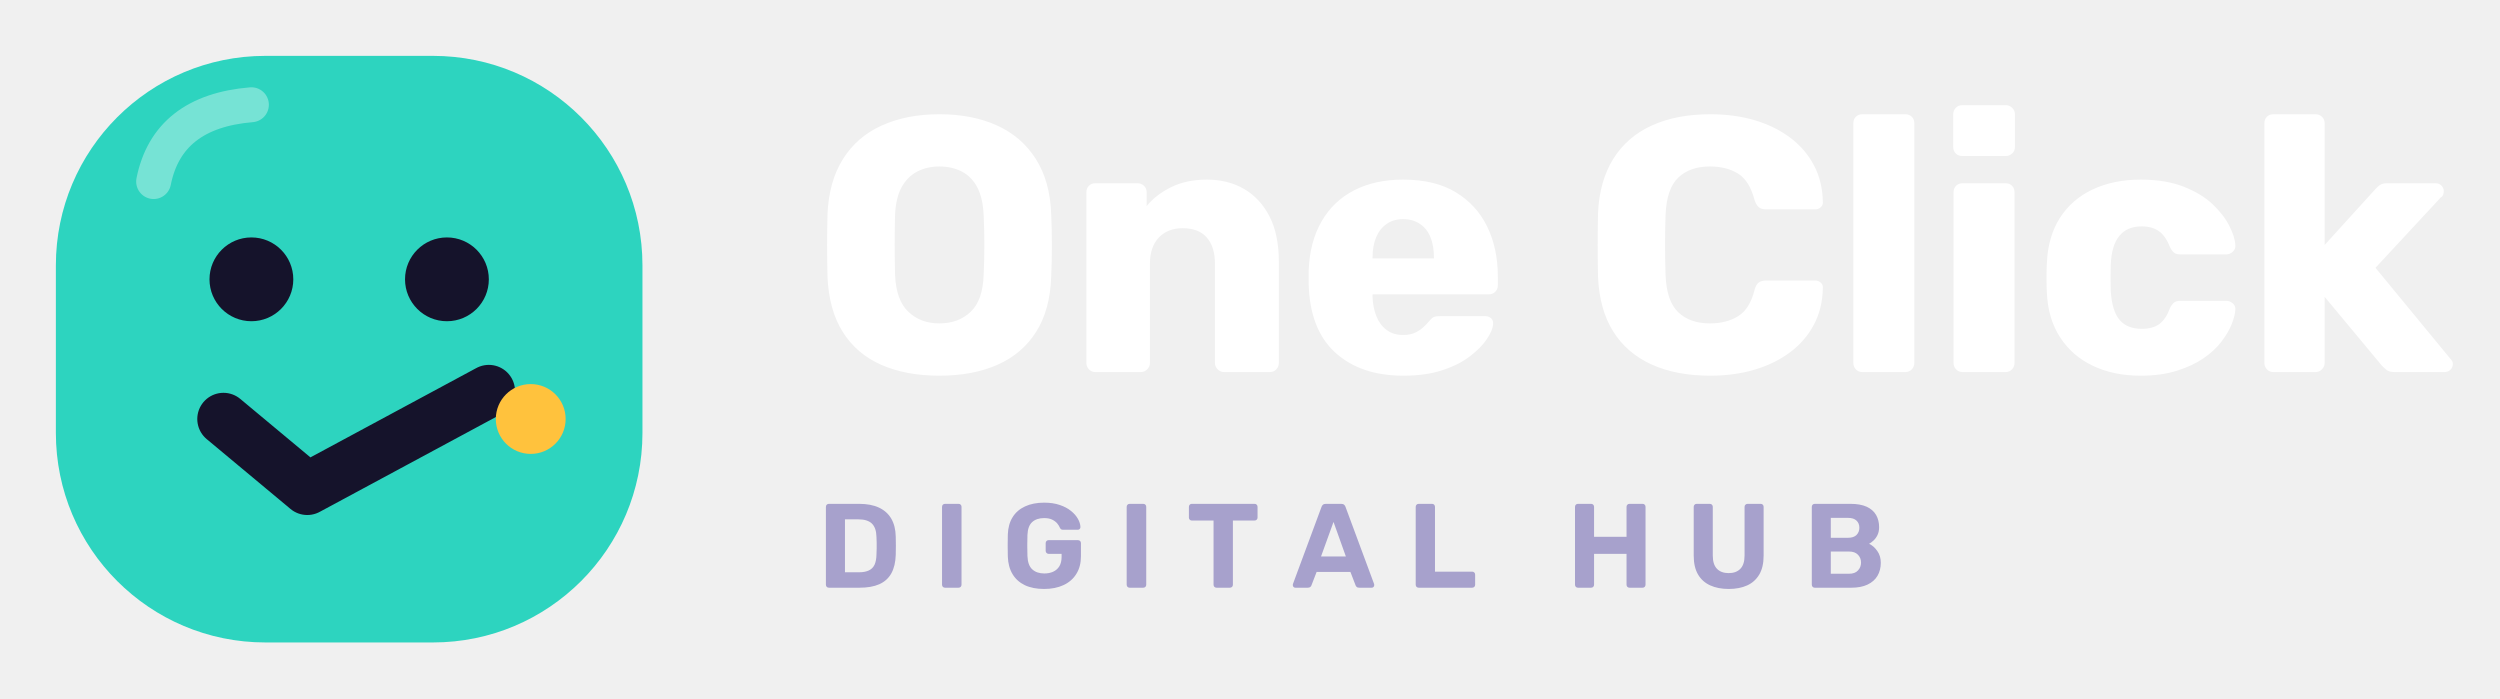
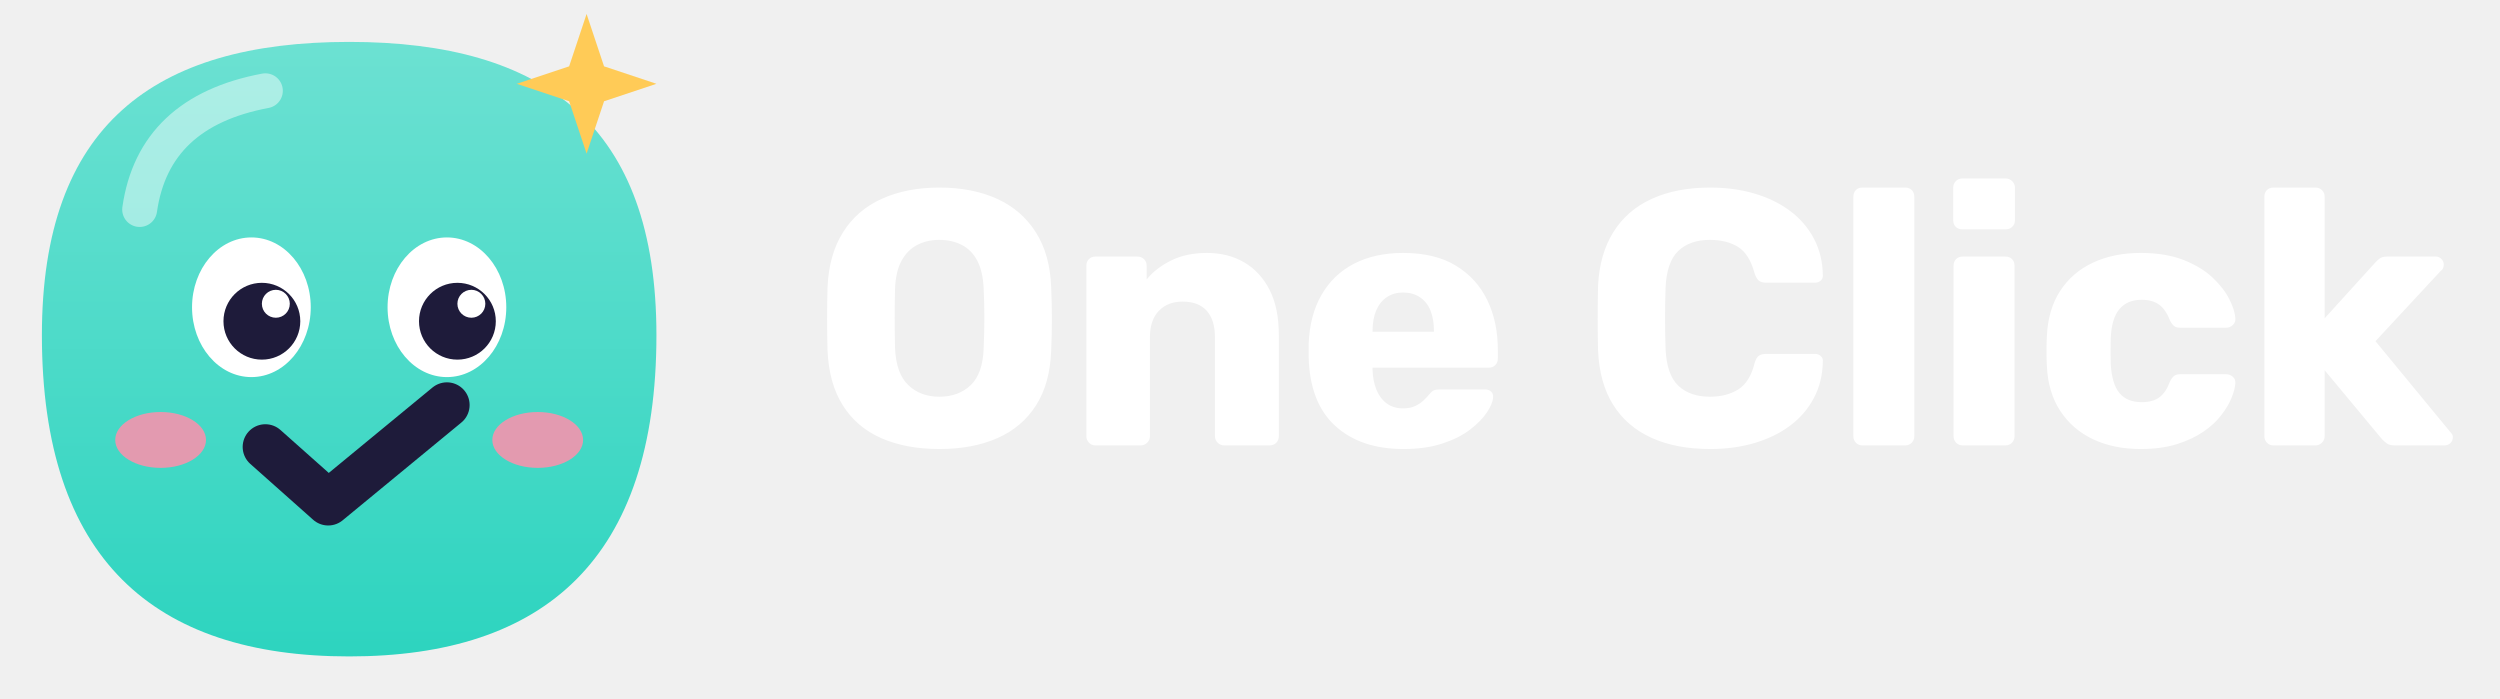
- <svg xmlns="http://www.w3.org/2000/svg" viewBox="0 0 358 100" width="358" height="100" role="img" aria-label="One Click Digital Hub">
-   <rect x="8" y="8" width="84" height="84" rx="30" fill="#2DD4BF" />
-   <path d="M22 26 Q24 16 36 15" stroke="#fff" stroke-opacity=".35" stroke-width="5" stroke-linecap="round" fill="none" />
-   <circle cx="36" cy="40" r="6" fill="#15132B" />
-   <circle cx="64" cy="40" r="6" fill="#15132B" />
-   <path d="M32 60 L44 70 L70 56" fill="none" stroke="#15132B" stroke-width="7.5" stroke-linecap="round" stroke-linejoin="round" />
-   <circle cx="76" cy="60" r="5" fill="#FFC23D" />
-   <path d="M134.51 53.8L134.51 53.8Q129.73 53.8 126.19 52.24Q122.66 50.68 120.68 47.53Q118.7 44.38 118.5 39.65L118.5 39.65Q118.44 37.42 118.44 35.15Q118.44 32.89 118.5 30.66L118.5 30.66Q118.7 25.98 120.71 22.78Q122.71 19.58 126.27 17.97Q129.83 16.36 134.51 16.36L134.51 16.36Q139.24 16.36 142.78 17.97Q146.32 19.58 148.34 22.78Q150.37 25.98 150.53 30.66L150.53 30.66Q150.63 32.89 150.63 35.15Q150.63 37.42 150.53 39.65L150.53 39.65Q150.37 44.38 148.37 47.53Q146.37 50.68 142.83 52.24Q139.3 53.8 134.51 53.8M134.51 46.31L134.51 46.31Q137.27 46.31 139.01 44.64Q140.75 42.98 140.86 39.34L140.86 39.34Q140.96 37.05 140.96 35.02Q140.96 33 140.86 30.81L140.86 30.81Q140.75 28.37 139.95 26.83Q139.14 25.3 137.74 24.57Q136.33 23.84 134.51 23.84L134.51 23.84Q132.74 23.84 131.34 24.57Q129.94 25.3 129.1 26.83Q128.27 28.37 128.17 30.81L128.17 30.81Q128.12 33 128.12 35.02Q128.12 37.05 128.17 39.34L128.17 39.34Q128.32 42.98 130.07 44.64Q131.81 46.31 134.51 46.31 M163.37 53.28L156.87 53.28Q156.3 53.28 155.94 52.89Q155.57 52.5 155.57 51.98L155.57 51.98L155.57 27.54Q155.57 26.96 155.94 26.6Q156.3 26.24 156.87 26.24L156.87 26.24L162.85 26.24Q163.42 26.24 163.81 26.6Q164.2 26.96 164.2 27.54L164.2 27.54L164.2 29.51Q165.5 27.9 167.69 26.81Q169.87 25.72 172.84 25.72L172.84 25.72Q175.85 25.72 178.17 27.07Q180.48 28.42 181.81 31.02Q183.13 33.62 183.13 37.47L183.13 37.47L183.13 51.98Q183.13 52.5 182.77 52.89Q182.4 53.28 181.83 53.28L181.83 53.28L175.28 53.28Q174.76 53.28 174.37 52.89Q173.98 52.5 173.98 51.98L173.98 51.98L173.98 37.78Q173.98 35.34 172.81 34.01Q171.64 32.68 169.35 32.68L169.35 32.68Q167.22 32.68 165.95 34.01Q164.67 35.34 164.67 37.78L164.67 37.78L164.67 51.98Q164.67 52.5 164.28 52.89Q163.89 53.28 163.37 53.28L163.37 53.28 M200.97 53.8L200.97 53.8Q194.83 53.8 191.19 50.47Q187.55 47.14 187.4 40.59L187.4 40.59L187.4 38.77Q187.55 34.66 189.24 31.72Q190.93 28.78 193.92 27.25Q196.91 25.72 200.92 25.72L200.92 25.72Q205.49 25.72 208.48 27.54Q211.47 29.36 212.98 32.48Q214.49 35.6 214.49 39.6L214.49 39.6L214.49 40.85Q214.49 41.42 214.12 41.78Q213.76 42.15 213.19 42.15L213.19 42.15L196.55 42.15L196.55 42.51Q196.6 44.02 197.09 45.27Q197.59 46.52 198.55 47.24Q199.51 47.97 200.92 47.97L200.92 47.97Q201.96 47.97 202.66 47.63Q203.36 47.3 203.83 46.85Q204.3 46.41 204.56 46.1L204.56 46.1Q205.02 45.53 205.31 45.4Q205.6 45.27 206.22 45.27L206.22 45.27L212.67 45.27Q213.19 45.27 213.53 45.58Q213.86 45.89 213.81 46.41L213.81 46.41Q213.76 47.3 212.93 48.54Q212.1 49.79 210.51 51.01Q208.92 52.24 206.53 53.02Q204.14 53.8 200.97 53.8M196.55 36.9L196.55 37L205.34 37L205.34 36.9Q205.34 35.18 204.84 33.96Q204.35 32.74 203.33 32.06Q202.32 31.38 200.92 31.38L200.92 31.38Q199.56 31.38 198.58 32.06Q197.59 32.74 197.07 33.96Q196.55 35.18 196.55 36.9L196.55 36.9  M244.91 53.8L244.91 53.8Q240.02 53.8 236.48 52.18Q232.95 50.57 231 47.45Q229.05 44.33 228.84 39.7L228.84 39.7Q228.79 37.57 228.79 35.13Q228.79 32.68 228.84 30.45L228.84 30.45Q229.05 25.92 231.02 22.75Q233 19.58 236.54 17.97Q240.07 16.36 244.91 16.36L244.91 16.36Q248.34 16.36 251.25 17.21Q254.16 18.07 256.35 19.71Q258.53 21.35 259.75 23.66Q260.98 25.98 261.03 28.89L261.03 28.89Q261.08 29.36 260.74 29.67Q260.4 29.98 259.94 29.98L259.94 29.98L252.92 29.98Q252.24 29.98 251.88 29.69Q251.51 29.41 251.25 28.63L251.25 28.63Q250.52 25.87 248.89 24.86Q247.25 23.84 244.86 23.84L244.86 23.84Q242 23.84 240.33 25.43Q238.67 27.02 238.51 30.71L238.51 30.71Q238.36 34.97 238.51 39.44L238.51 39.44Q238.67 43.14 240.33 44.72Q242 46.31 244.86 46.31L244.86 46.31Q247.25 46.31 248.91 45.27Q250.58 44.23 251.25 41.52L251.25 41.52Q251.46 40.74 251.85 40.46Q252.24 40.17 252.92 40.17L252.92 40.17L259.94 40.17Q260.4 40.17 260.74 40.48Q261.08 40.8 261.03 41.26L261.03 41.26Q260.98 44.18 259.75 46.49Q258.53 48.8 256.35 50.44Q254.16 52.08 251.25 52.94Q248.34 53.8 244.91 53.8 M272.83 53.28L266.7 53.28Q266.12 53.28 265.76 52.89Q265.4 52.5 265.4 51.98L265.4 51.98L265.4 17.66Q265.4 17.08 265.76 16.72Q266.12 16.36 266.7 16.36L266.7 16.36L272.83 16.36Q273.4 16.36 273.77 16.72Q274.13 17.08 274.13 17.66L274.13 17.66L274.13 51.98Q274.13 52.5 273.77 52.89Q273.4 53.28 272.83 53.28L272.83 53.28 M287.18 53.28L281.05 53.28Q280.48 53.28 280.11 52.89Q279.75 52.5 279.75 51.98L279.75 51.98L279.75 27.54Q279.75 26.96 280.11 26.6Q280.48 26.24 281.05 26.24L281.05 26.24L287.18 26.24Q287.76 26.24 288.12 26.6Q288.48 26.96 288.48 27.54L288.48 27.54L288.48 51.98Q288.48 52.5 288.12 52.89Q287.76 53.28 287.18 53.28L287.18 53.28M287.24 22.34L281 22.34Q280.42 22.34 280.06 21.97Q279.7 21.61 279.7 21.04L279.7 21.04L279.7 16.36Q279.7 15.84 280.06 15.45Q280.42 15.06 281 15.06L281 15.06L287.24 15.06Q287.76 15.06 288.15 15.45Q288.54 15.84 288.54 16.36L288.54 16.36L288.54 21.04Q288.54 21.61 288.15 21.97Q287.76 22.34 287.24 22.34L287.24 22.34 M306.53 53.8L306.53 53.8Q302.68 53.8 299.72 52.39Q296.75 50.99 295.01 48.31Q293.27 45.63 293.11 41.89L293.11 41.89Q293.06 41.06 293.06 39.78Q293.06 38.51 293.11 37.68L293.11 37.68Q293.27 33.88 294.98 31.2Q296.7 28.52 299.69 27.12Q302.68 25.72 306.53 25.72L306.53 25.72Q310.12 25.72 312.69 26.73Q315.26 27.74 316.85 29.25Q318.44 30.76 319.24 32.35Q320.05 33.93 320.1 35.13L320.1 35.13Q320.15 35.65 319.74 36.04Q319.32 36.43 318.8 36.43L318.8 36.43L312.2 36.43Q311.62 36.43 311.31 36.17Q311 35.91 310.74 35.39L310.74 35.39Q310.12 33.78 309.15 33.1Q308.19 32.42 306.68 32.42L306.68 32.42Q304.6 32.42 303.49 33.78Q302.37 35.13 302.26 37.94L302.26 37.94Q302.21 40.02 302.26 41.63L302.26 41.63Q302.42 44.49 303.51 45.79Q304.6 47.09 306.68 47.09L306.68 47.09Q308.3 47.09 309.23 46.39Q310.17 45.68 310.74 44.12L310.74 44.12Q311 43.6 311.31 43.34Q311.62 43.08 312.2 43.08L312.2 43.08L318.8 43.08Q319.32 43.08 319.74 43.45Q320.15 43.81 320.1 44.38L320.1 44.38Q320.05 45.22 319.58 46.41Q319.11 47.61 318.12 48.91Q317.14 50.21 315.55 51.3Q313.96 52.39 311.73 53.09Q309.49 53.8 306.53 53.8 M331.59 53.28L325.56 53.28Q324.99 53.28 324.62 52.89Q324.26 52.5 324.26 51.98L324.26 51.98L324.26 17.66Q324.26 17.08 324.62 16.72Q324.99 16.36 325.56 16.36L325.56 16.36L331.59 16.36Q332.11 16.36 332.5 16.72Q332.89 17.08 332.89 17.66L332.89 17.66L332.89 35.08L340.12 27.12Q340.43 26.76 340.8 26.5Q341.16 26.24 341.84 26.24L341.84 26.24L348.8 26.24Q349.27 26.24 349.61 26.57Q349.95 26.91 349.95 27.38L349.95 27.38Q349.95 27.59 349.87 27.85Q349.79 28.11 349.53 28.26L349.53 28.26L340.17 38.35L350.83 51.3Q351.25 51.72 351.25 52.08L351.25 52.08Q351.25 52.6 350.91 52.94Q350.57 53.28 350.05 53.28L350.05 53.28L342.93 53.28Q342.15 53.28 341.78 52.99Q341.42 52.7 341.11 52.39L341.11 52.39L332.89 42.51L332.89 51.98Q332.89 52.5 332.5 52.89Q332.11 53.28 331.59 53.28L331.59 53.28" fill="#FFFFFF" />
-   <path d="M123.09 84.16L118.7 84.16Q118.51 84.16 118.39 84.04Q118.27 83.92 118.27 83.73L118.27 83.73L118.27 72.58Q118.27 72.39 118.39 72.27Q118.51 72.15 118.7 72.15L118.7 72.15L123.01 72.15Q124.72 72.15 125.87 72.69Q127.02 73.23 127.63 74.27Q128.24 75.31 128.27 76.84L128.27 76.84Q128.29 77.59 128.29 78.16Q128.29 78.72 128.27 79.46L128.27 79.46Q128.22 81.06 127.64 82.1Q127.06 83.15 125.92 83.66Q124.79 84.16 123.09 84.16L123.09 84.16M121 74.37L121 81.95L123.01 81.95Q123.86 81.95 124.41 81.69Q124.96 81.44 125.23 80.88Q125.49 80.32 125.51 79.43L125.51 79.43Q125.53 78.93 125.54 78.54Q125.55 78.14 125.54 77.75Q125.53 77.35 125.51 76.87L125.51 76.87Q125.48 75.58 124.85 74.97Q124.22 74.37 122.92 74.37L122.92 74.37L121 74.37 M137.27 84.16L135.33 84.16Q135.14 84.16 135.02 84.04Q134.9 83.92 134.9 83.73L134.9 83.73L134.9 72.58Q134.9 72.39 135.02 72.27Q135.14 72.15 135.33 72.15L135.33 72.15L137.27 72.15Q137.45 72.15 137.57 72.27Q137.69 72.39 137.69 72.58L137.69 72.58L137.69 83.73Q137.69 83.92 137.57 84.04Q137.45 84.16 137.27 84.16L137.27 84.16 M149.52 84.34L149.52 84.34Q147.91 84.34 146.76 83.8Q145.62 83.25 145 82.22Q144.37 81.18 144.32 79.7L144.32 79.7Q144.3 78.96 144.3 78.12Q144.3 77.28 144.32 76.53L144.32 76.53Q144.37 75.09 145 74.07Q145.62 73.06 146.78 72.52Q147.94 71.98 149.52 71.98L149.52 71.98Q150.79 71.98 151.75 72.31Q152.71 72.63 153.36 73.16Q154.01 73.68 154.36 74.3Q154.7 74.91 154.72 75.48L154.72 75.48Q154.72 75.64 154.61 75.75Q154.51 75.86 154.34 75.86L154.34 75.86L152.21 75.86Q152.04 75.86 151.95 75.79Q151.85 75.72 151.78 75.58L151.78 75.58Q151.66 75.28 151.4 74.96Q151.13 74.64 150.69 74.42Q150.24 74.19 149.52 74.19L149.52 74.19Q148.44 74.19 147.81 74.76Q147.18 75.33 147.13 76.61L147.13 76.61Q147.08 78.09 147.13 79.62L147.13 79.62Q147.18 80.96 147.83 81.54Q148.47 82.12 149.55 82.12L149.55 82.12Q150.26 82.12 150.81 81.87Q151.37 81.62 151.7 81.09Q152.02 80.56 152.02 79.74L152.02 79.74L152.02 79.31L150.15 79.31Q149.98 79.31 149.86 79.18Q149.74 79.05 149.74 78.88L149.74 78.88L149.74 77.78Q149.74 77.59 149.86 77.47Q149.98 77.35 150.15 77.35L150.15 77.35L154.36 77.35Q154.55 77.35 154.67 77.47Q154.79 77.59 154.79 77.78L154.79 77.78L154.79 79.65Q154.79 81.13 154.14 82.17Q153.5 83.22 152.31 83.78Q151.11 84.34 149.52 84.34 M163.71 84.16L161.77 84.16Q161.58 84.16 161.46 84.04Q161.34 83.92 161.34 83.73L161.34 83.73L161.34 72.58Q161.34 72.39 161.46 72.27Q161.58 72.15 161.77 72.15L161.77 72.15L163.71 72.15Q163.9 72.15 164.02 72.27Q164.14 72.39 164.14 72.58L164.14 72.58L164.14 83.73Q164.14 83.92 164.02 84.04Q163.9 84.16 163.71 84.16L163.71 84.16 M176.12 84.16L174.21 84.16Q174.02 84.16 173.9 84.04Q173.78 83.92 173.78 83.73L173.78 83.73L173.78 74.54L170.66 74.54Q170.49 74.54 170.37 74.42Q170.25 74.3 170.25 74.13L170.25 74.13L170.25 72.58Q170.25 72.39 170.37 72.27Q170.49 72.15 170.66 72.15L170.66 72.15L179.65 72.15Q179.84 72.15 179.96 72.27Q180.08 72.39 180.08 72.58L180.08 72.58L180.08 74.13Q180.08 74.3 179.96 74.42Q179.84 74.54 179.65 74.54L179.65 74.54L176.55 74.54L176.55 83.73Q176.55 83.92 176.43 84.04Q176.3 84.16 176.12 84.16L176.12 84.16 M187.27 84.16L185.49 84.16Q185.33 84.16 185.23 84.05Q185.13 83.94 185.13 83.8L185.13 83.8Q185.13 83.72 185.14 83.65L185.14 83.65L189.23 72.62Q189.28 72.43 189.43 72.29Q189.59 72.15 189.86 72.15L189.86 72.15L192.06 72.15Q192.33 72.15 192.49 72.29Q192.64 72.43 192.69 72.62L192.69 72.62L196.78 83.65Q196.79 83.72 196.79 83.8L196.79 83.8Q196.79 83.94 196.69 84.05Q196.59 84.16 196.43 84.16L196.43 84.16L194.65 84.16Q194.39 84.16 194.27 84.04Q194.15 83.92 194.12 83.82L194.12 83.82L193.38 81.9L188.54 81.9L187.8 83.82Q187.77 83.92 187.65 84.04Q187.53 84.16 187.27 84.16L187.27 84.16M190.96 74.74L189.17 79.69L192.73 79.69L190.96 74.74 M210.81 84.16L203.16 84.16Q202.97 84.16 202.85 84.04Q202.73 83.92 202.73 83.73L202.73 83.73L202.73 72.58Q202.73 72.39 202.85 72.27Q202.97 72.15 203.16 72.15L203.16 72.15L205.07 72.15Q205.25 72.15 205.37 72.27Q205.49 72.39 205.49 72.58L205.49 72.58L205.49 81.86L210.81 81.86Q211 81.86 211.12 81.98Q211.24 82.1 211.24 82.29L211.24 82.29L211.24 83.73Q211.24 83.92 211.12 84.04Q211 84.16 210.81 84.16L210.81 84.16  M227.84 84.16L225.97 84.16Q225.78 84.16 225.66 84.04Q225.54 83.92 225.54 83.73L225.54 83.73L225.54 72.58Q225.54 72.39 225.66 72.27Q225.78 72.15 225.97 72.15L225.97 72.15L227.84 72.15Q228.03 72.15 228.15 72.27Q228.27 72.39 228.27 72.58L228.27 72.58L228.27 76.87L232.92 76.87L232.92 72.58Q232.92 72.39 233.04 72.27Q233.16 72.15 233.34 72.15L233.34 72.15L235.22 72.15Q235.4 72.15 235.52 72.27Q235.64 72.39 235.64 72.58L235.64 72.58L235.64 83.73Q235.64 83.92 235.52 84.04Q235.4 84.16 235.22 84.16L235.22 84.16L233.34 84.16Q233.16 84.16 233.04 84.04Q232.92 83.92 232.92 83.73L232.92 83.73L232.92 79.31L228.27 79.31L228.27 83.73Q228.27 83.92 228.15 84.04Q228.03 84.16 227.84 84.16L227.84 84.16 M247.55 84.34L247.55 84.34Q246.04 84.34 244.91 83.83Q243.78 83.32 243.16 82.27Q242.54 81.21 242.54 79.58L242.54 79.58L242.54 72.58Q242.54 72.39 242.66 72.27Q242.78 72.15 242.97 72.15L242.97 72.15L244.84 72.15Q245.03 72.15 245.15 72.27Q245.27 72.39 245.27 72.58L245.27 72.58L245.27 79.57Q245.27 80.83 245.87 81.45Q246.47 82.07 247.55 82.07L247.55 82.07Q248.62 82.07 249.22 81.45Q249.82 80.83 249.82 79.57L249.82 79.57L249.82 72.58Q249.82 72.39 249.95 72.27Q250.08 72.15 250.25 72.15L250.25 72.15L252.13 72.15Q252.31 72.15 252.43 72.27Q252.55 72.39 252.55 72.58L252.55 72.58L252.55 79.58Q252.55 81.21 251.93 82.27Q251.31 83.32 250.2 83.83Q249.08 84.34 247.55 84.34 M265.13 84.16L259.87 84.16Q259.69 84.16 259.57 84.04Q259.45 83.92 259.45 83.73L259.45 83.73L259.45 72.58Q259.45 72.39 259.57 72.27Q259.69 72.15 259.87 72.15L259.87 72.15L264.97 72.15Q266.39 72.15 267.3 72.56Q268.21 72.98 268.65 73.73Q269.09 74.49 269.09 75.5L269.09 75.5Q269.09 76.13 268.86 76.61Q268.63 77.09 268.29 77.4Q267.96 77.71 267.65 77.87L267.65 77.87Q268.32 78.18 268.82 78.89Q269.33 79.6 269.33 80.58L269.33 80.58Q269.33 81.66 268.85 82.47Q268.37 83.27 267.42 83.72Q266.48 84.16 265.13 84.16L265.13 84.16M262.17 78.98L262.17 82.16L264.8 82.16Q265.64 82.16 266.07 81.68Q266.5 81.21 266.5 80.56L266.5 80.56Q266.5 79.89 266.06 79.44Q265.62 78.98 264.8 78.98L264.8 78.98L262.17 78.98M262.17 74.16L262.17 77.01L264.64 77.01Q265.45 77.01 265.85 76.61Q266.26 76.2 266.26 75.57L266.26 75.57Q266.26 74.93 265.85 74.55Q265.45 74.16 264.64 74.16L264.64 74.16L262.17 74.16" fill="#A7A1CC" />
+ <svg xmlns="http://www.w3.org/2000/svg" viewBox="0 0 358 100" width="358" height="100" role="img" aria-label="One Click">
+   <defs>
+     <linearGradient id="g2DD4BF" x1="0" y1="0" x2="0" y2="1">
+       <stop offset="0" stop-color="#6ce1d2" />
+       <stop offset="1" stop-color="#2DD4BF" />
+     </linearGradient>
+   </defs>
+   <path d="M50 6 C78 6 94 18 94 48 C94 80 78 94 50 94 C22 94 6 80 6 48 C6 18 22 6 50 6 Z" fill="url(#g2DD4BF)" />
+   <path d="M20 30 Q22 16 38 13" stroke="#fff" stroke-opacity=".45" stroke-width="5" stroke-linecap="round" fill="none" />
+   <ellipse cx="36" cy="44" rx="8.5" ry="10" fill="#fff" />
+   <circle cx="37.5" cy="46" r="5.5" fill="#1E1B3A" />
+   <circle cx="39.5" cy="43.5" r="2" fill="#fff" />
+   <ellipse cx="64" cy="44" rx="8.5" ry="10" fill="#fff" />
+   <circle cx="65.5" cy="46" r="5.5" fill="#1E1B3A" />
+   <circle cx="67.5" cy="43.5" r="2" fill="#fff" />
+   <g fill="#FF8FAB" opacity=".85">
+     <ellipse cx="23" cy="63" rx="6.5" ry="4" />
+     <ellipse cx="77" cy="63" rx="6.5" ry="4" />
+   </g>
+   <path d="M38 64 L47 72 L64 58" fill="none" stroke="#1E1B3A" stroke-width="6.5" stroke-linecap="round" stroke-linejoin="round" />
+   <path d="M84 2 L86.5 9.5 L94 12 L86.5 14.5 L84 22 L81.5 14.5 L74 12 L81.5 9.5 Z" fill="#FFCB57" />
+   <path d="M134.51 64.3L134.51 64.3Q129.73 64.3 126.19 62.74Q122.66 61.18 120.68 58.03Q118.7 54.89 118.5 50.16L118.5 50.16Q118.44 47.92 118.44 45.66Q118.44 43.4 118.5 41.16L118.5 41.16Q118.7 36.48 120.71 33.28Q122.71 30.08 126.27 28.47Q129.83 26.86 134.51 26.86L134.51 26.86Q139.24 26.86 142.78 28.47Q146.32 30.08 148.34 33.28Q150.37 36.48 150.53 41.16L150.53 41.16Q150.63 43.4 150.63 45.66Q150.63 47.92 150.53 50.16L150.53 50.16Q150.37 54.89 148.37 58.03Q146.37 61.18 142.83 62.74Q139.3 64.3 134.51 64.3M134.51 56.81L134.51 56.81Q137.27 56.81 139.01 55.15Q140.75 53.48 140.86 49.84L140.86 49.84Q140.96 47.56 140.96 45.53Q140.96 43.5 140.86 41.32L140.86 41.32Q140.75 38.87 139.95 37.34Q139.14 35.8 137.74 35.08Q136.33 34.35 134.51 34.35L134.51 34.35Q132.74 34.35 131.34 35.08Q129.94 35.8 129.1 37.34Q128.27 38.87 128.17 41.32L128.17 41.32Q128.12 43.5 128.12 45.53Q128.12 47.56 128.17 49.84L128.17 49.84Q128.32 53.48 130.07 55.15Q131.81 56.81 134.51 56.81 M163.37 63.78L156.87 63.78Q156.3 63.78 155.94 63.39Q155.57 63 155.57 62.48L155.57 62.48L155.57 38.04Q155.57 37.47 155.94 37.1Q156.3 36.74 156.87 36.74L156.87 36.74L162.85 36.74Q163.42 36.74 163.81 37.1Q164.2 37.47 164.2 38.04L164.2 38.04L164.2 40.02Q165.5 38.4 167.69 37.31Q169.87 36.22 172.84 36.22L172.84 36.22Q175.85 36.22 178.17 37.57Q180.48 38.92 181.81 41.52Q183.13 44.12 183.13 47.97L183.13 47.97L183.13 62.48Q183.13 63 182.77 63.39Q182.4 63.78 181.83 63.78L181.83 63.78L175.28 63.78Q174.76 63.78 174.37 63.39Q173.98 63 173.98 62.48L173.98 62.48L173.98 48.28Q173.98 45.84 172.81 44.51Q171.64 43.19 169.35 43.19L169.35 43.19Q167.22 43.19 165.95 44.51Q164.67 45.84 164.67 48.28L164.67 48.28L164.67 62.48Q164.67 63 164.28 63.39Q163.89 63.78 163.37 63.78L163.37 63.78 M200.97 64.3L200.97 64.3Q194.83 64.3 191.19 60.97Q187.55 57.64 187.4 51.09L187.4 51.09L187.4 49.27Q187.55 45.16 189.24 42.23Q190.93 39.29 193.92 37.75Q196.91 36.22 200.92 36.22L200.92 36.22Q205.49 36.22 208.48 38.04Q211.47 39.86 212.98 42.98Q214.49 46.1 214.49 50.1L214.49 50.1L214.49 51.35Q214.49 51.92 214.12 52.29Q213.76 52.65 213.19 52.65L213.19 52.65L196.55 52.65L196.55 53.02Q196.6 54.52 197.09 55.77Q197.59 57.02 198.55 57.75Q199.51 58.48 200.92 58.48L200.92 58.48Q201.96 58.48 202.66 58.14Q203.36 57.8 203.83 57.36Q204.3 56.92 204.56 56.6L204.56 56.6Q205.02 56.03 205.31 55.9Q205.6 55.77 206.22 55.77L206.22 55.77L212.67 55.77Q213.19 55.77 213.53 56.08Q213.86 56.4 213.81 56.92L213.81 56.92Q213.76 57.8 212.93 59.05Q212.1 60.3 210.51 61.52Q208.92 62.74 206.53 63.52Q204.14 64.3 200.97 64.3M196.55 47.4L196.55 47.5L205.34 47.5L205.34 47.4Q205.34 45.68 204.84 44.46Q204.35 43.24 203.33 42.56Q202.32 41.89 200.92 41.89L200.92 41.89Q199.56 41.89 198.58 42.56Q197.59 43.24 197.07 44.46Q196.55 45.68 196.55 47.4L196.55 47.4  M244.91 64.3L244.91 64.3Q240.02 64.3 236.48 62.69Q232.95 61.08 231 57.96Q229.05 54.84 228.84 50.21L228.84 50.21Q228.79 48.08 228.79 45.63Q228.79 43.19 228.84 40.95L228.84 40.95Q229.05 36.43 231.02 33.26Q233 30.08 236.54 28.47Q240.07 26.86 244.91 26.86L244.91 26.86Q248.34 26.86 251.25 27.72Q254.16 28.58 256.35 30.21Q258.53 31.85 259.75 34.17Q260.98 36.48 261.03 39.39L261.03 39.39Q261.08 39.86 260.74 40.17Q260.4 40.48 259.94 40.48L259.94 40.48L252.92 40.48Q252.24 40.48 251.88 40.2Q251.51 39.91 251.25 39.13L251.25 39.13Q250.52 36.38 248.89 35.36Q247.25 34.35 244.86 34.35L244.86 34.35Q242 34.35 240.33 35.93Q238.67 37.52 238.51 41.21L238.51 41.21Q238.36 45.48 238.51 49.95L238.51 49.95Q238.67 53.64 240.33 55.23Q242 56.81 244.86 56.81L244.86 56.81Q247.25 56.81 248.91 55.77Q250.58 54.73 251.25 52.03L251.25 52.03Q251.46 51.25 251.85 50.96Q252.24 50.68 252.92 50.68L252.92 50.68L259.94 50.68Q260.4 50.68 260.74 50.99Q261.08 51.3 261.03 51.77L261.03 51.77Q260.98 54.68 259.75 56.99Q258.53 59.31 256.35 60.95Q254.16 62.58 251.25 63.44Q248.34 64.3 244.91 64.3 M272.83 63.78L266.7 63.78Q266.12 63.78 265.76 63.39Q265.4 63 265.4 62.48L265.4 62.48L265.4 28.16Q265.4 27.59 265.76 27.22Q266.12 26.86 266.7 26.86L266.7 26.86L272.83 26.86Q273.4 26.86 273.77 27.22Q274.13 27.59 274.13 28.16L274.13 28.16L274.13 62.48Q274.13 63 273.77 63.39Q273.4 63.78 272.83 63.78L272.83 63.78 M287.18 63.78L281.05 63.78Q280.48 63.78 280.11 63.39Q279.75 63 279.75 62.48L279.75 62.48L279.75 38.04Q279.75 37.47 280.11 37.1Q280.48 36.74 281.05 36.74L281.05 36.74L287.18 36.74Q287.76 36.74 288.12 37.1Q288.48 37.47 288.48 38.04L288.48 38.04L288.48 62.48Q288.48 63 288.12 63.39Q287.76 63.78 287.18 63.78L287.18 63.78M287.24 32.84L281 32.84Q280.42 32.84 280.06 32.48Q279.7 32.11 279.7 31.54L279.7 31.54L279.7 26.86Q279.7 26.34 280.06 25.95Q280.42 25.56 281 25.56L281 25.56L287.24 25.56Q287.76 25.56 288.15 25.95Q288.54 26.34 288.54 26.86L288.54 26.86L288.54 31.54Q288.54 32.11 288.15 32.48Q287.76 32.84 287.24 32.84L287.24 32.84 M306.53 64.3L306.53 64.3Q302.68 64.3 299.72 62.9Q296.75 61.49 295.01 58.81Q293.27 56.14 293.11 52.39L293.11 52.39Q293.06 51.56 293.06 50.29Q293.06 49.01 293.11 48.18L293.11 48.18Q293.27 44.38 294.98 41.71Q296.7 39.03 299.69 37.62Q302.68 36.22 306.53 36.22L306.53 36.22Q310.12 36.22 312.69 37.23Q315.26 38.25 316.85 39.76Q318.44 41.26 319.24 42.85Q320.05 44.44 320.1 45.63L320.1 45.63Q320.15 46.15 319.74 46.54Q319.32 46.93 318.8 46.93L318.8 46.93L312.2 46.93Q311.62 46.93 311.31 46.67Q311 46.41 310.74 45.89L310.74 45.89Q310.12 44.28 309.15 43.6Q308.19 42.93 306.68 42.93L306.68 42.93Q304.6 42.93 303.49 44.28Q302.37 45.63 302.26 48.44L302.26 48.44Q302.21 50.52 302.26 52.13L302.26 52.13Q302.42 54.99 303.51 56.29Q304.6 57.59 306.68 57.59L306.68 57.59Q308.3 57.59 309.23 56.89Q310.17 56.19 310.74 54.63L310.74 54.63Q311 54.11 311.31 53.85Q311.62 53.59 312.2 53.59L312.2 53.59L318.8 53.59Q319.32 53.59 319.74 53.95Q320.15 54.32 320.1 54.89L320.1 54.89Q320.05 55.72 319.58 56.92Q319.11 58.11 318.12 59.41Q317.14 60.71 315.55 61.8Q313.96 62.9 311.73 63.6Q309.49 64.3 306.53 64.3 M331.59 63.78L325.56 63.78Q324.99 63.78 324.62 63.39Q324.26 63 324.26 62.48L324.26 62.48L324.26 28.16Q324.26 27.59 324.62 27.22Q324.99 26.86 325.56 26.86L325.56 26.86L331.59 26.86Q332.11 26.86 332.5 27.22Q332.89 27.59 332.89 28.16L332.89 28.16L332.89 45.58L340.12 37.62Q340.43 37.26 340.8 37Q341.16 36.74 341.84 36.74L341.84 36.74L348.8 36.74Q349.27 36.74 349.61 37.08Q349.95 37.42 349.95 37.88L349.95 37.88Q349.95 38.09 349.87 38.35Q349.79 38.61 349.53 38.77L349.53 38.77L340.17 48.86L350.83 61.8Q351.25 62.22 351.25 62.58L351.25 62.58Q351.25 63.1 350.91 63.44Q350.57 63.78 350.05 63.78L350.05 63.78L342.93 63.78Q342.15 63.78 341.78 63.49Q341.42 63.21 341.11 62.9L341.11 62.9L332.89 53.02L332.89 62.48Q332.89 63 332.5 63.39Q332.11 63.78 331.59 63.78L331.59 63.78" fill="#FFFFFF" />
</svg>
